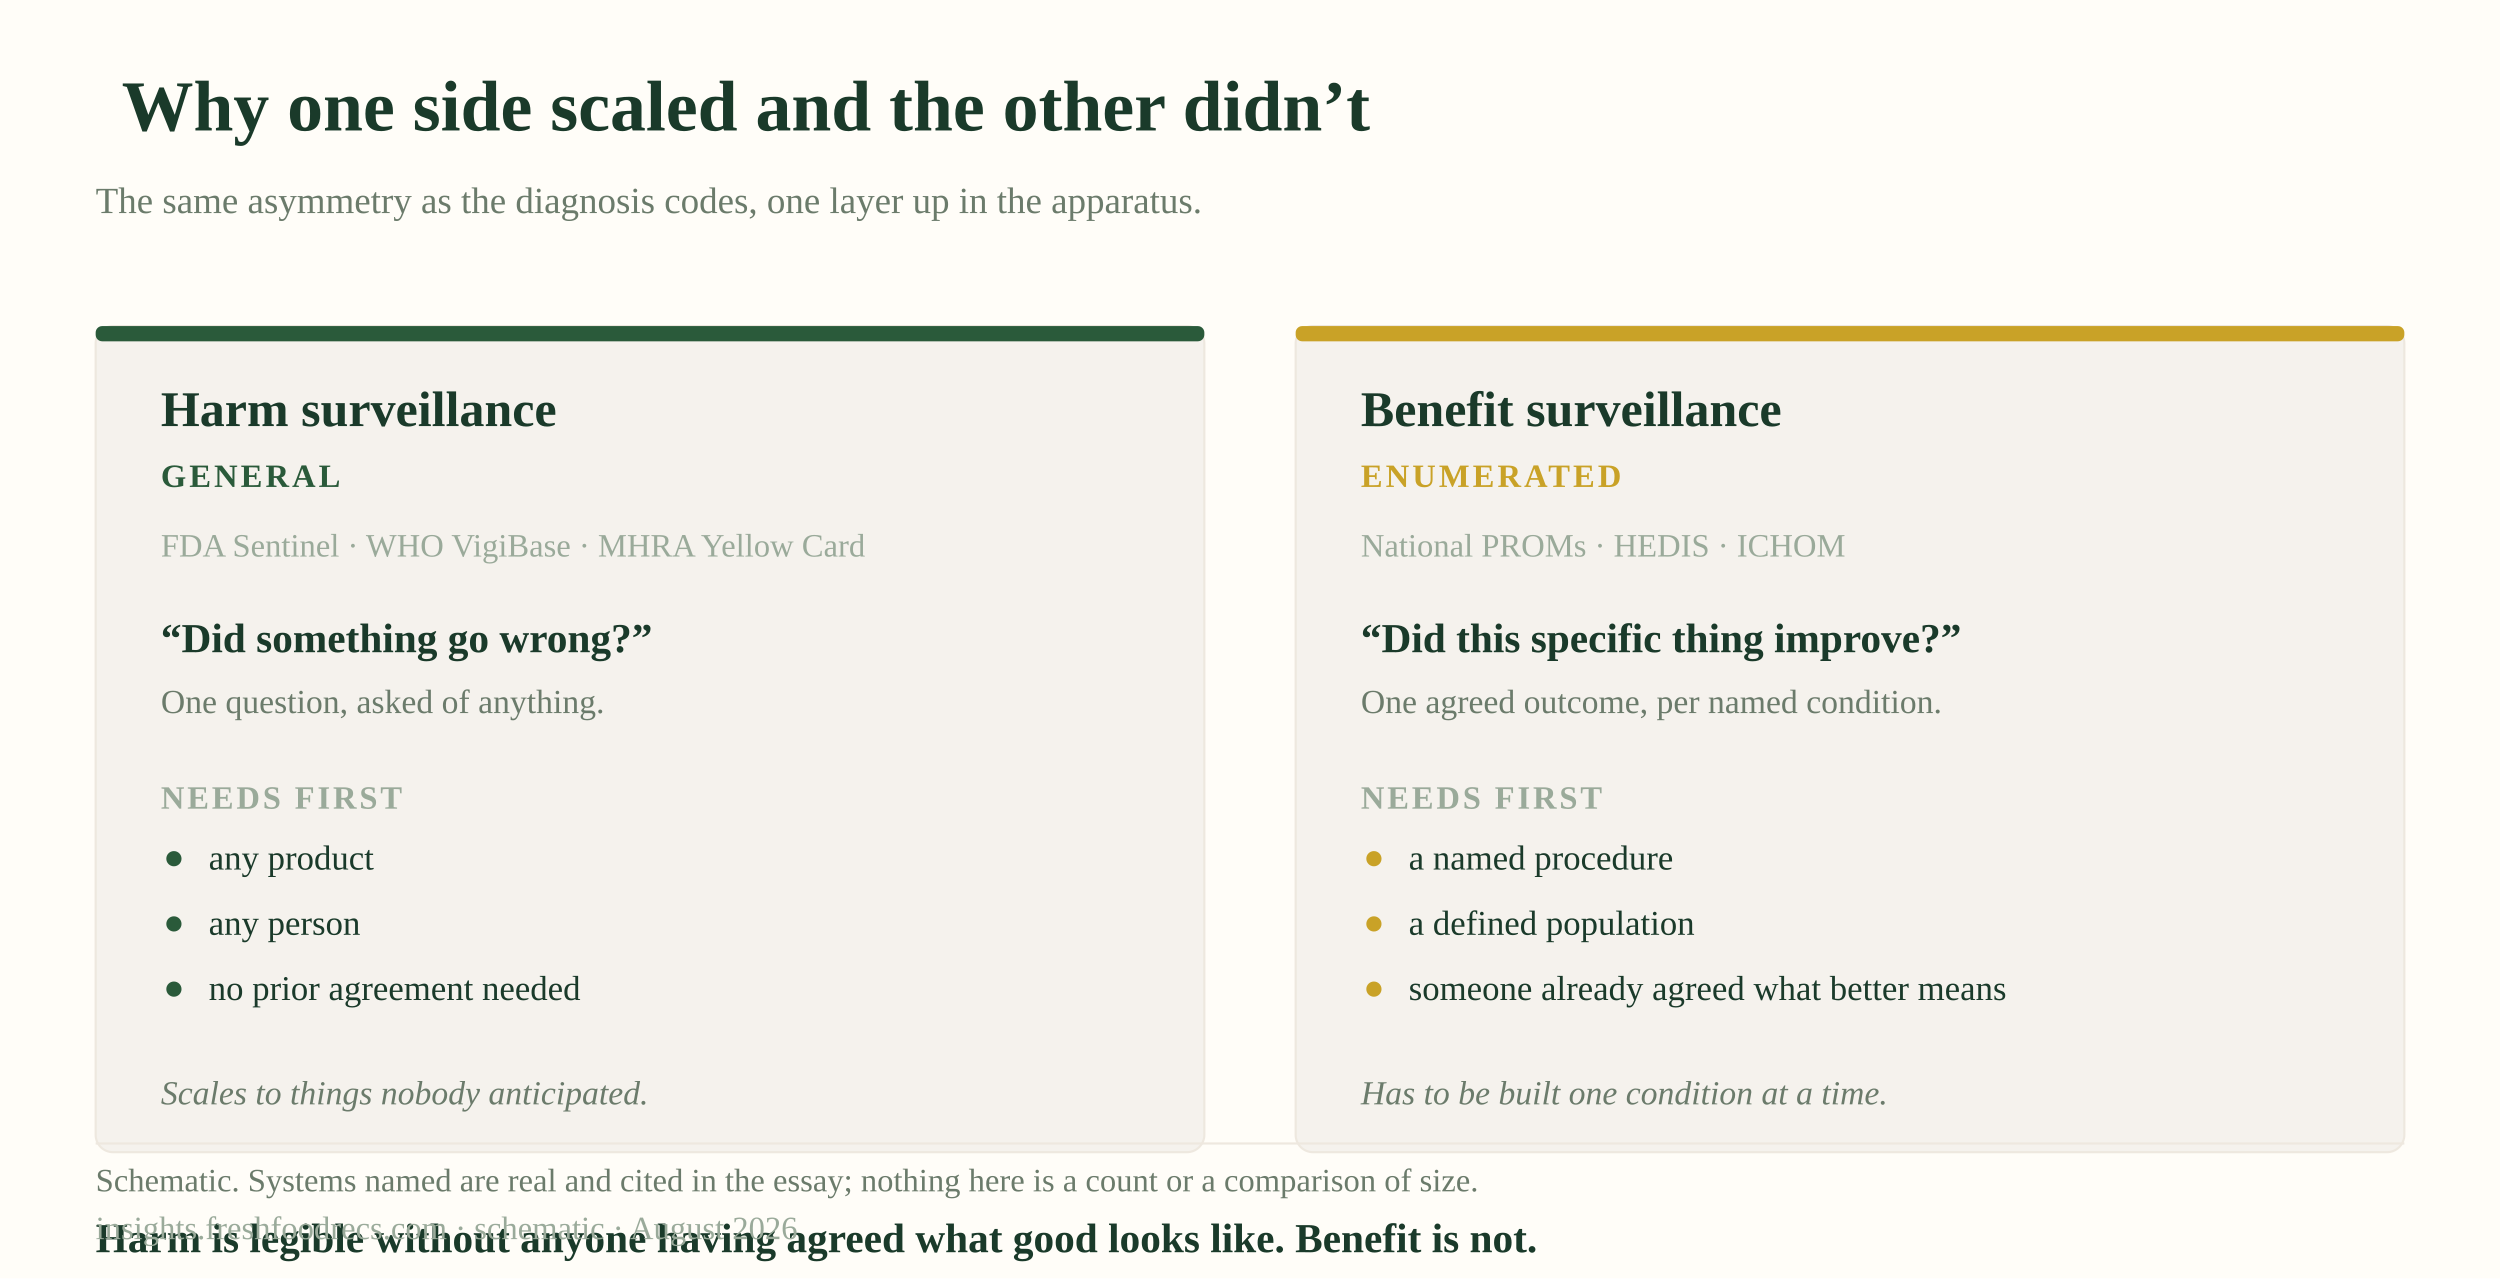
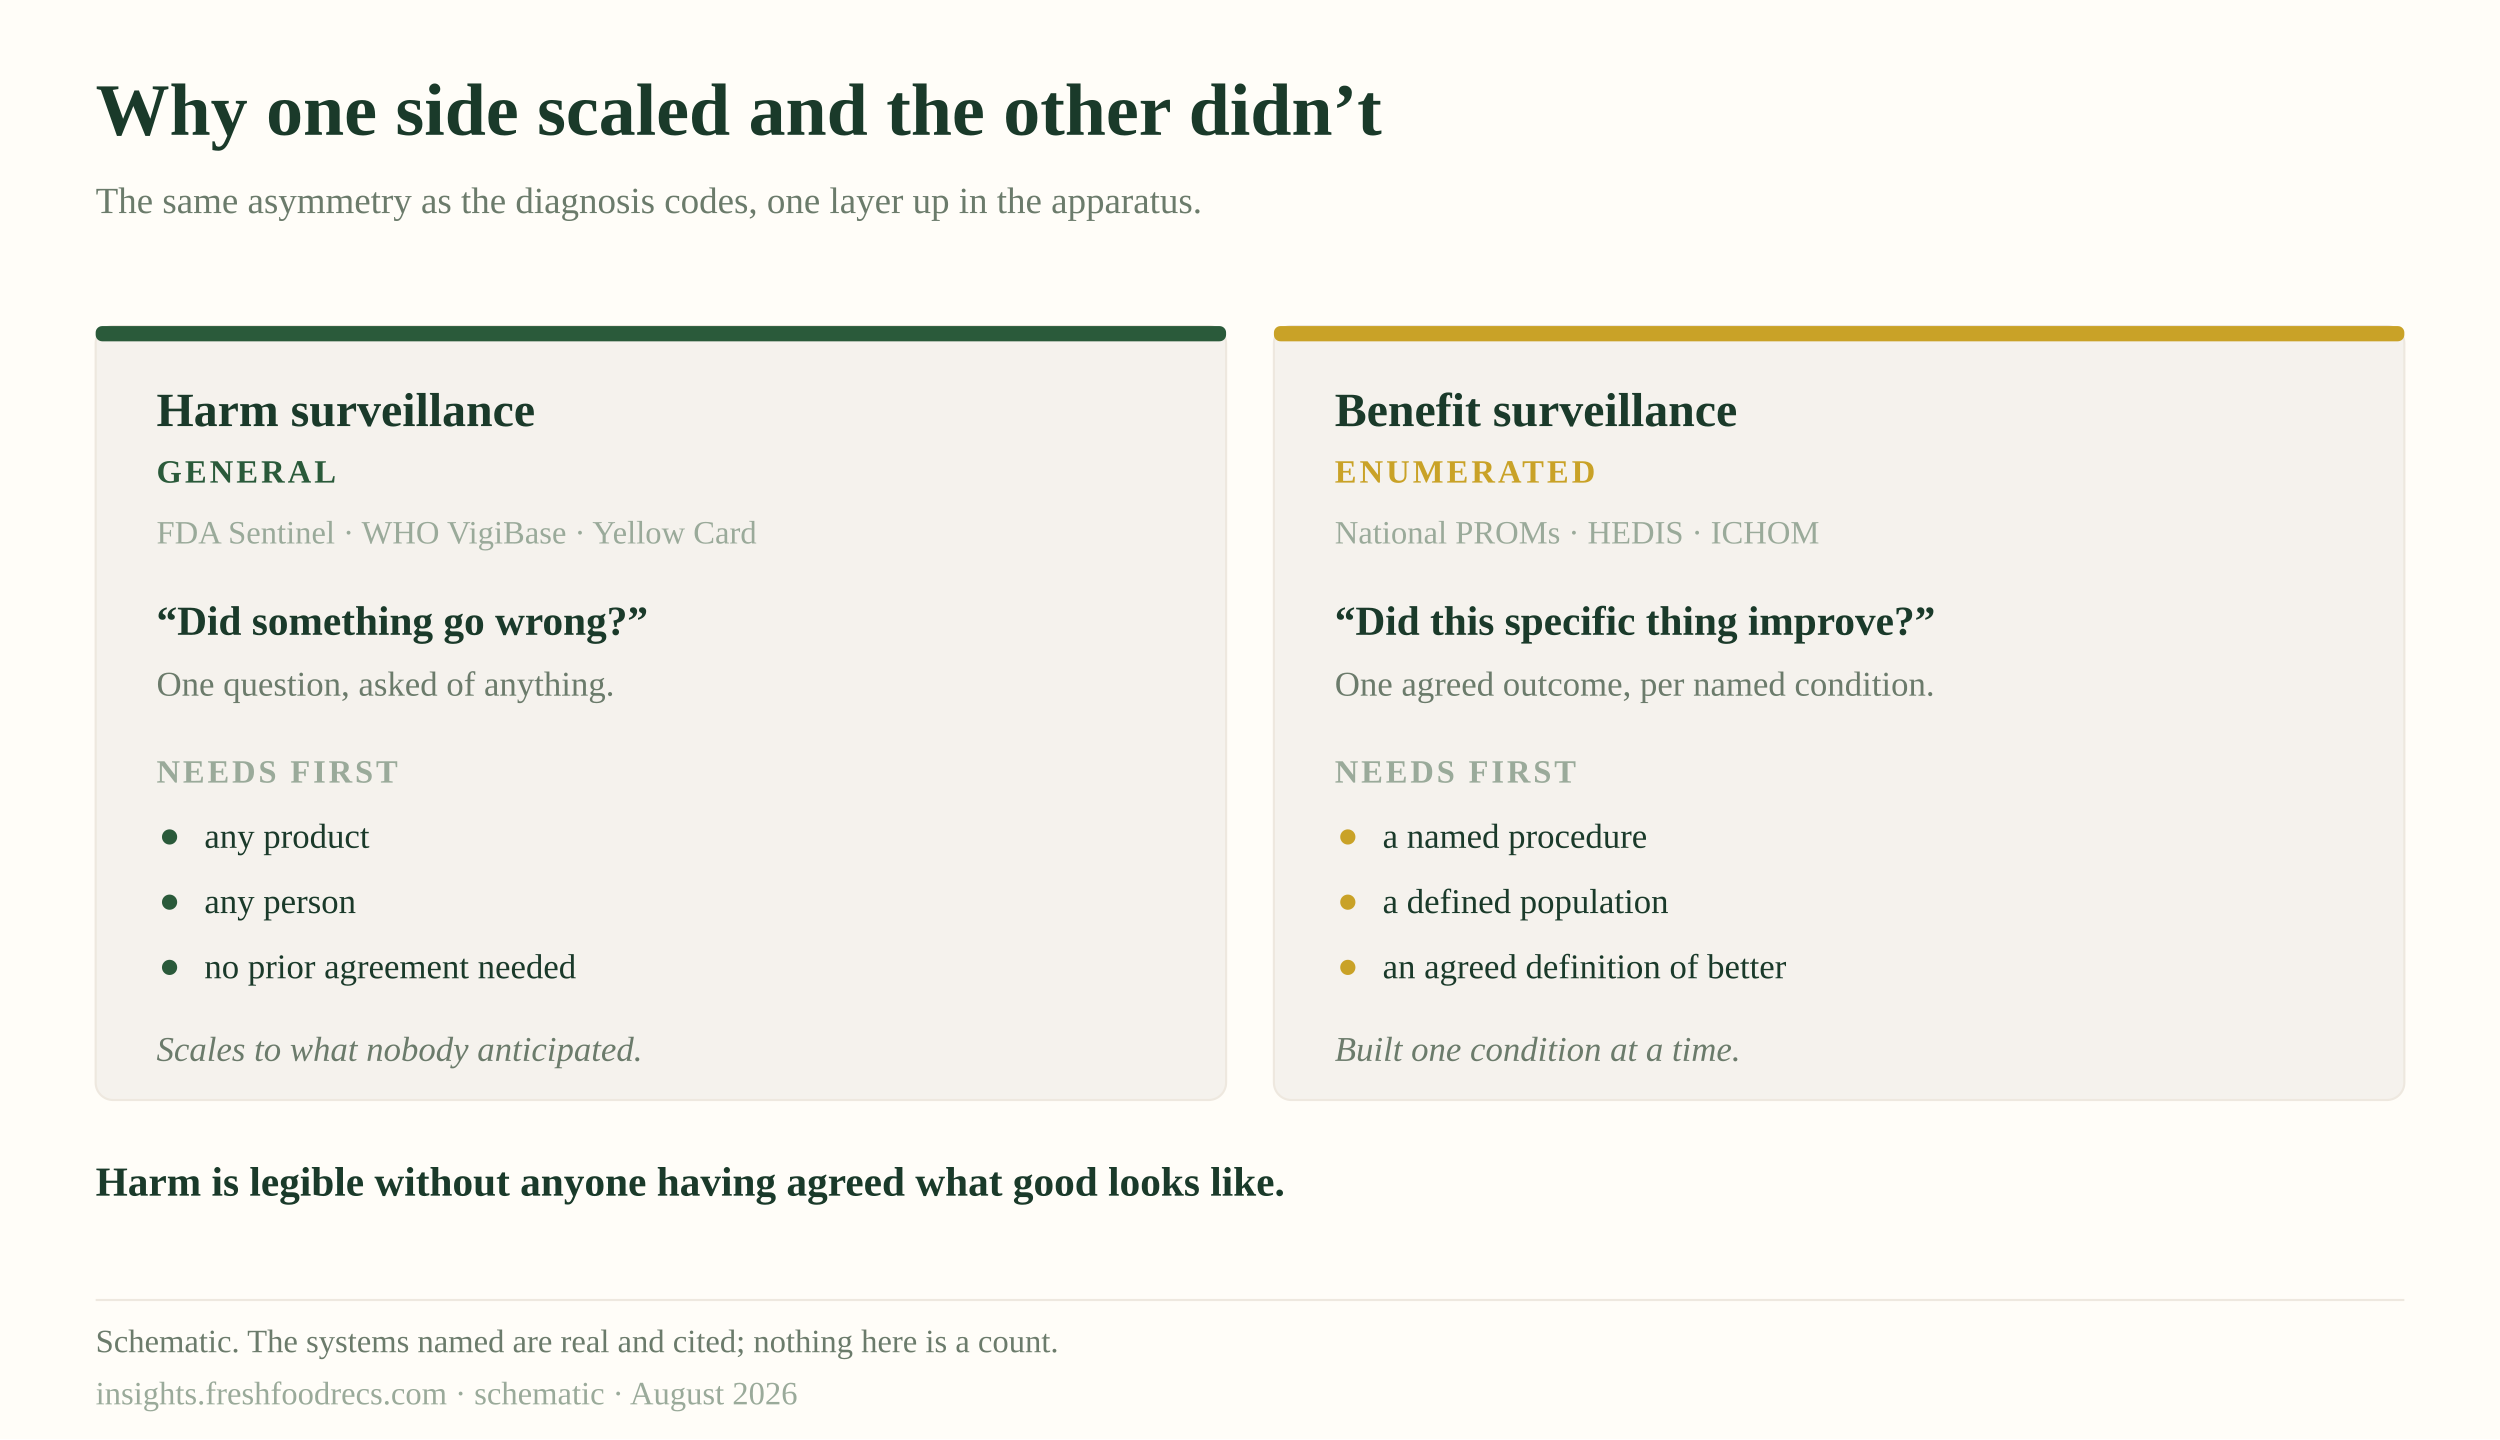
- <svg xmlns="http://www.w3.org/2000/svg" viewBox="0 0 1150 588" width="1150" height="588" font-family="Source Sans 3, Segoe UI, Helvetica, Arial, sans-serif">
-   <rect width="1150" height="588" fill="#fffdf8" />
-   <text x="56" y="60" font-size="33.0" font-weight="700" fill="#1a3a2a">Why one side scaled and the other didn’t</text>
+ <svg xmlns="http://www.w3.org/2000/svg" viewBox="0 0 1150 662" width="1150" height="662" font-family="Source Sans 3, Segoe UI, Helvetica, Arial, sans-serif">
+   <rect width="1150" height="662" fill="#fffdf8" />
+   <text x="44" y="62" font-size="34" font-weight="700" fill="#1a3a2a">Why one side scaled and the other didn’t</text>
  <text x="44" y="98" font-size="17" fill="#6b7b6b">The same asymmetry as the diagnosis codes, one layer up in the apparatus.</text>
-   <rect x="44" y="150" width="510" height="380" rx="8" fill="#f5f2ed" stroke="#eee8df" stroke-width="1" />
-   <rect x="44" y="150" width="510" height="7" rx="3" fill="#2a5a3a" />
-   <text x="74" y="196" font-size="23.0" font-weight="700" fill="#1a3a2a">Harm surveillance</text>
-   <text x="74" y="224" font-size="15.0" font-weight="700" letter-spacing="1.4" fill="#2a5a3a">GENERAL</text>
-   <text x="74" y="256" font-size="15.0" fill="#9aaa9a">FDA Sentinel · WHO VigiBase · MHRA Yellow Card</text>
-   <text x="74" y="300" font-size="19.0" font-weight="700" fill="#1a3a2a">“Did something go wrong?”</text>
-   <text x="74" y="328" font-size="15.5" fill="#6b7b6b">One question, asked of anything.</text>
-   <text x="74" y="372" font-size="15.0" font-weight="700" letter-spacing="1.3" fill="#9aaa9a">NEEDS FIRST</text>
-   <circle cx="80" cy="395" r="3.5" fill="#2a5a3a" />
-   <text x="96" y="400" font-size="16.0" fill="#1a3a2a">any product</text>
-   <circle cx="80" cy="425" r="3.5" fill="#2a5a3a" />
-   <text x="96" y="430" font-size="16.0" fill="#1a3a2a">any person</text>
-   <circle cx="80" cy="455" r="3.5" fill="#2a5a3a" />
-   <text x="96" y="460" font-size="16.0" fill="#1a3a2a">no prior agreement needed</text>
-   <text x="74" y="508" font-size="15.5" font-style="italic" fill="#6b7b6b">Scales to things nobody anticipated.</text>
-   <rect x="596" y="150" width="510" height="380" rx="8" fill="#f5f2ed" stroke="#eee8df" stroke-width="1" />
-   <rect x="596" y="150" width="510" height="7" rx="3" fill="#c9a227" />
-   <text x="626" y="196" font-size="23.0" font-weight="700" fill="#1a3a2a">Benefit surveillance</text>
-   <text x="626" y="224" font-size="15.0" font-weight="700" letter-spacing="1.4" fill="#c9a227">ENUMERATED</text>
-   <text x="626" y="256" font-size="15.0" fill="#9aaa9a">National PROMs · HEDIS · ICHOM</text>
-   <text x="626" y="300" font-size="19.0" font-weight="700" fill="#1a3a2a">“Did this specific thing improve?”</text>
-   <text x="626" y="328" font-size="15.5" fill="#6b7b6b">One agreed outcome, per named condition.</text>
-   <text x="626" y="372" font-size="15.0" font-weight="700" letter-spacing="1.3" fill="#9aaa9a">NEEDS FIRST</text>
-   <circle cx="632" cy="395" r="3.5" fill="#c9a227" />
-   <text x="648" y="400" font-size="16.0" fill="#1a3a2a">a named procedure</text>
-   <circle cx="632" cy="425" r="3.5" fill="#c9a227" />
-   <text x="648" y="430" font-size="16.0" fill="#1a3a2a">a defined population</text>
-   <circle cx="632" cy="455" r="3.5" fill="#c9a227" />
-   <text x="648" y="460" font-size="16.0" fill="#1a3a2a">someone already agreed what better means</text>
-   <text x="626" y="508" font-size="15.5" font-style="italic" fill="#6b7b6b">Has to be built one condition at a time.</text>
-   <text x="44" y="576" font-size="19.0" font-weight="700" fill="#1a3a2a">Harm is legible without anyone having agreed what good looks like. Benefit is not.</text>
-   <line x1="44" y1="526" x2="1106" y2="526" stroke="#eee8df" stroke-width="1" />
-   <text x="44" y="548" font-size="15" fill="#6b7b6b">Schematic. Systems named are real and cited in the essay; nothing here is a count or a comparison of size.</text>
-   <text x="44" y="570" font-size="15" fill="#9aaa9a">insights.freshfoodrecs.com · schematic · August 2026</text>
+   <rect x="44" y="150" width="520" height="356" rx="8" fill="#f5f2ed" stroke="#eee8df" stroke-width="1" />
+   <rect x="44" y="150" width="520" height="7" rx="3" fill="#2a5a3a" />
+   <text x="72" y="196" font-size="22" font-weight="700" fill="#1a3a2a">Harm surveillance</text>
+   <text x="72" y="222" font-size="15" font-weight="700" letter-spacing="1.4" fill="#2a5a3a">GENERAL</text>
+   <text x="72" y="250" font-size="15" fill="#9aaa9a">FDA Sentinel · WHO VigiBase · Yellow Card</text>
+   <text x="72" y="292" font-size="19" font-weight="700" fill="#1a3a2a">“Did something go wrong?”</text>
+   <text x="72" y="320" font-size="16" fill="#6b7b6b">One question, asked of anything.</text>
+   <text x="72" y="360" font-size="15" font-weight="700" letter-spacing="1.3" fill="#9aaa9a">NEEDS FIRST</text>
+   <circle cx="78" cy="385" r="3.5" fill="#2a5a3a" />
+   <text x="94" y="390" font-size="16" fill="#1a3a2a">any product</text>
+   <circle cx="78" cy="415" r="3.5" fill="#2a5a3a" />
+   <text x="94" y="420" font-size="16" fill="#1a3a2a">any person</text>
+   <circle cx="78" cy="445" r="3.5" fill="#2a5a3a" />
+   <text x="94" y="450" font-size="16" fill="#1a3a2a">no prior agreement needed</text>
+   <text x="72" y="488" font-size="16" font-style="italic" fill="#6b7b6b">Scales to what nobody anticipated.</text>
+   <rect x="586" y="150" width="520" height="356" rx="8" fill="#f5f2ed" stroke="#eee8df" stroke-width="1" />
+   <rect x="586" y="150" width="520" height="7" rx="3" fill="#c9a227" />
+   <text x="614" y="196" font-size="22" font-weight="700" fill="#1a3a2a">Benefit surveillance</text>
+   <text x="614" y="222" font-size="15" font-weight="700" letter-spacing="1.4" fill="#c9a227">ENUMERATED</text>
+   <text x="614" y="250" font-size="15" fill="#9aaa9a">National PROMs · HEDIS · ICHOM</text>
+   <text x="614" y="292" font-size="19" font-weight="700" fill="#1a3a2a">“Did this specific thing improve?”</text>
+   <text x="614" y="320" font-size="16" fill="#6b7b6b">One agreed outcome, per named condition.</text>
+   <text x="614" y="360" font-size="15" font-weight="700" letter-spacing="1.3" fill="#9aaa9a">NEEDS FIRST</text>
+   <circle cx="620" cy="385" r="3.5" fill="#c9a227" />
+   <text x="636" y="390" font-size="16" fill="#1a3a2a">a named procedure</text>
+   <circle cx="620" cy="415" r="3.5" fill="#c9a227" />
+   <text x="636" y="420" font-size="16" fill="#1a3a2a">a defined population</text>
+   <circle cx="620" cy="445" r="3.5" fill="#c9a227" />
+   <text x="636" y="450" font-size="16" fill="#1a3a2a">an agreed definition of better</text>
+   <text x="614" y="488" font-size="16" font-style="italic" fill="#6b7b6b">Built one condition at a time.</text>
+   <text x="44" y="550" font-size="19" font-weight="700" fill="#1a3a2a">Harm is legible without anyone having agreed what good looks like.</text>
+   <line x1="44" y1="598" x2="1106" y2="598" stroke="#eee8df" stroke-width="1" />
+   <text x="44" y="622" font-size="15" fill="#6b7b6b">Schematic. The systems named are real and cited; nothing here is a count.</text>
+   <text x="44" y="646" font-size="15" fill="#9aaa9a">insights.freshfoodrecs.com · schematic · August 2026</text>
</svg>
